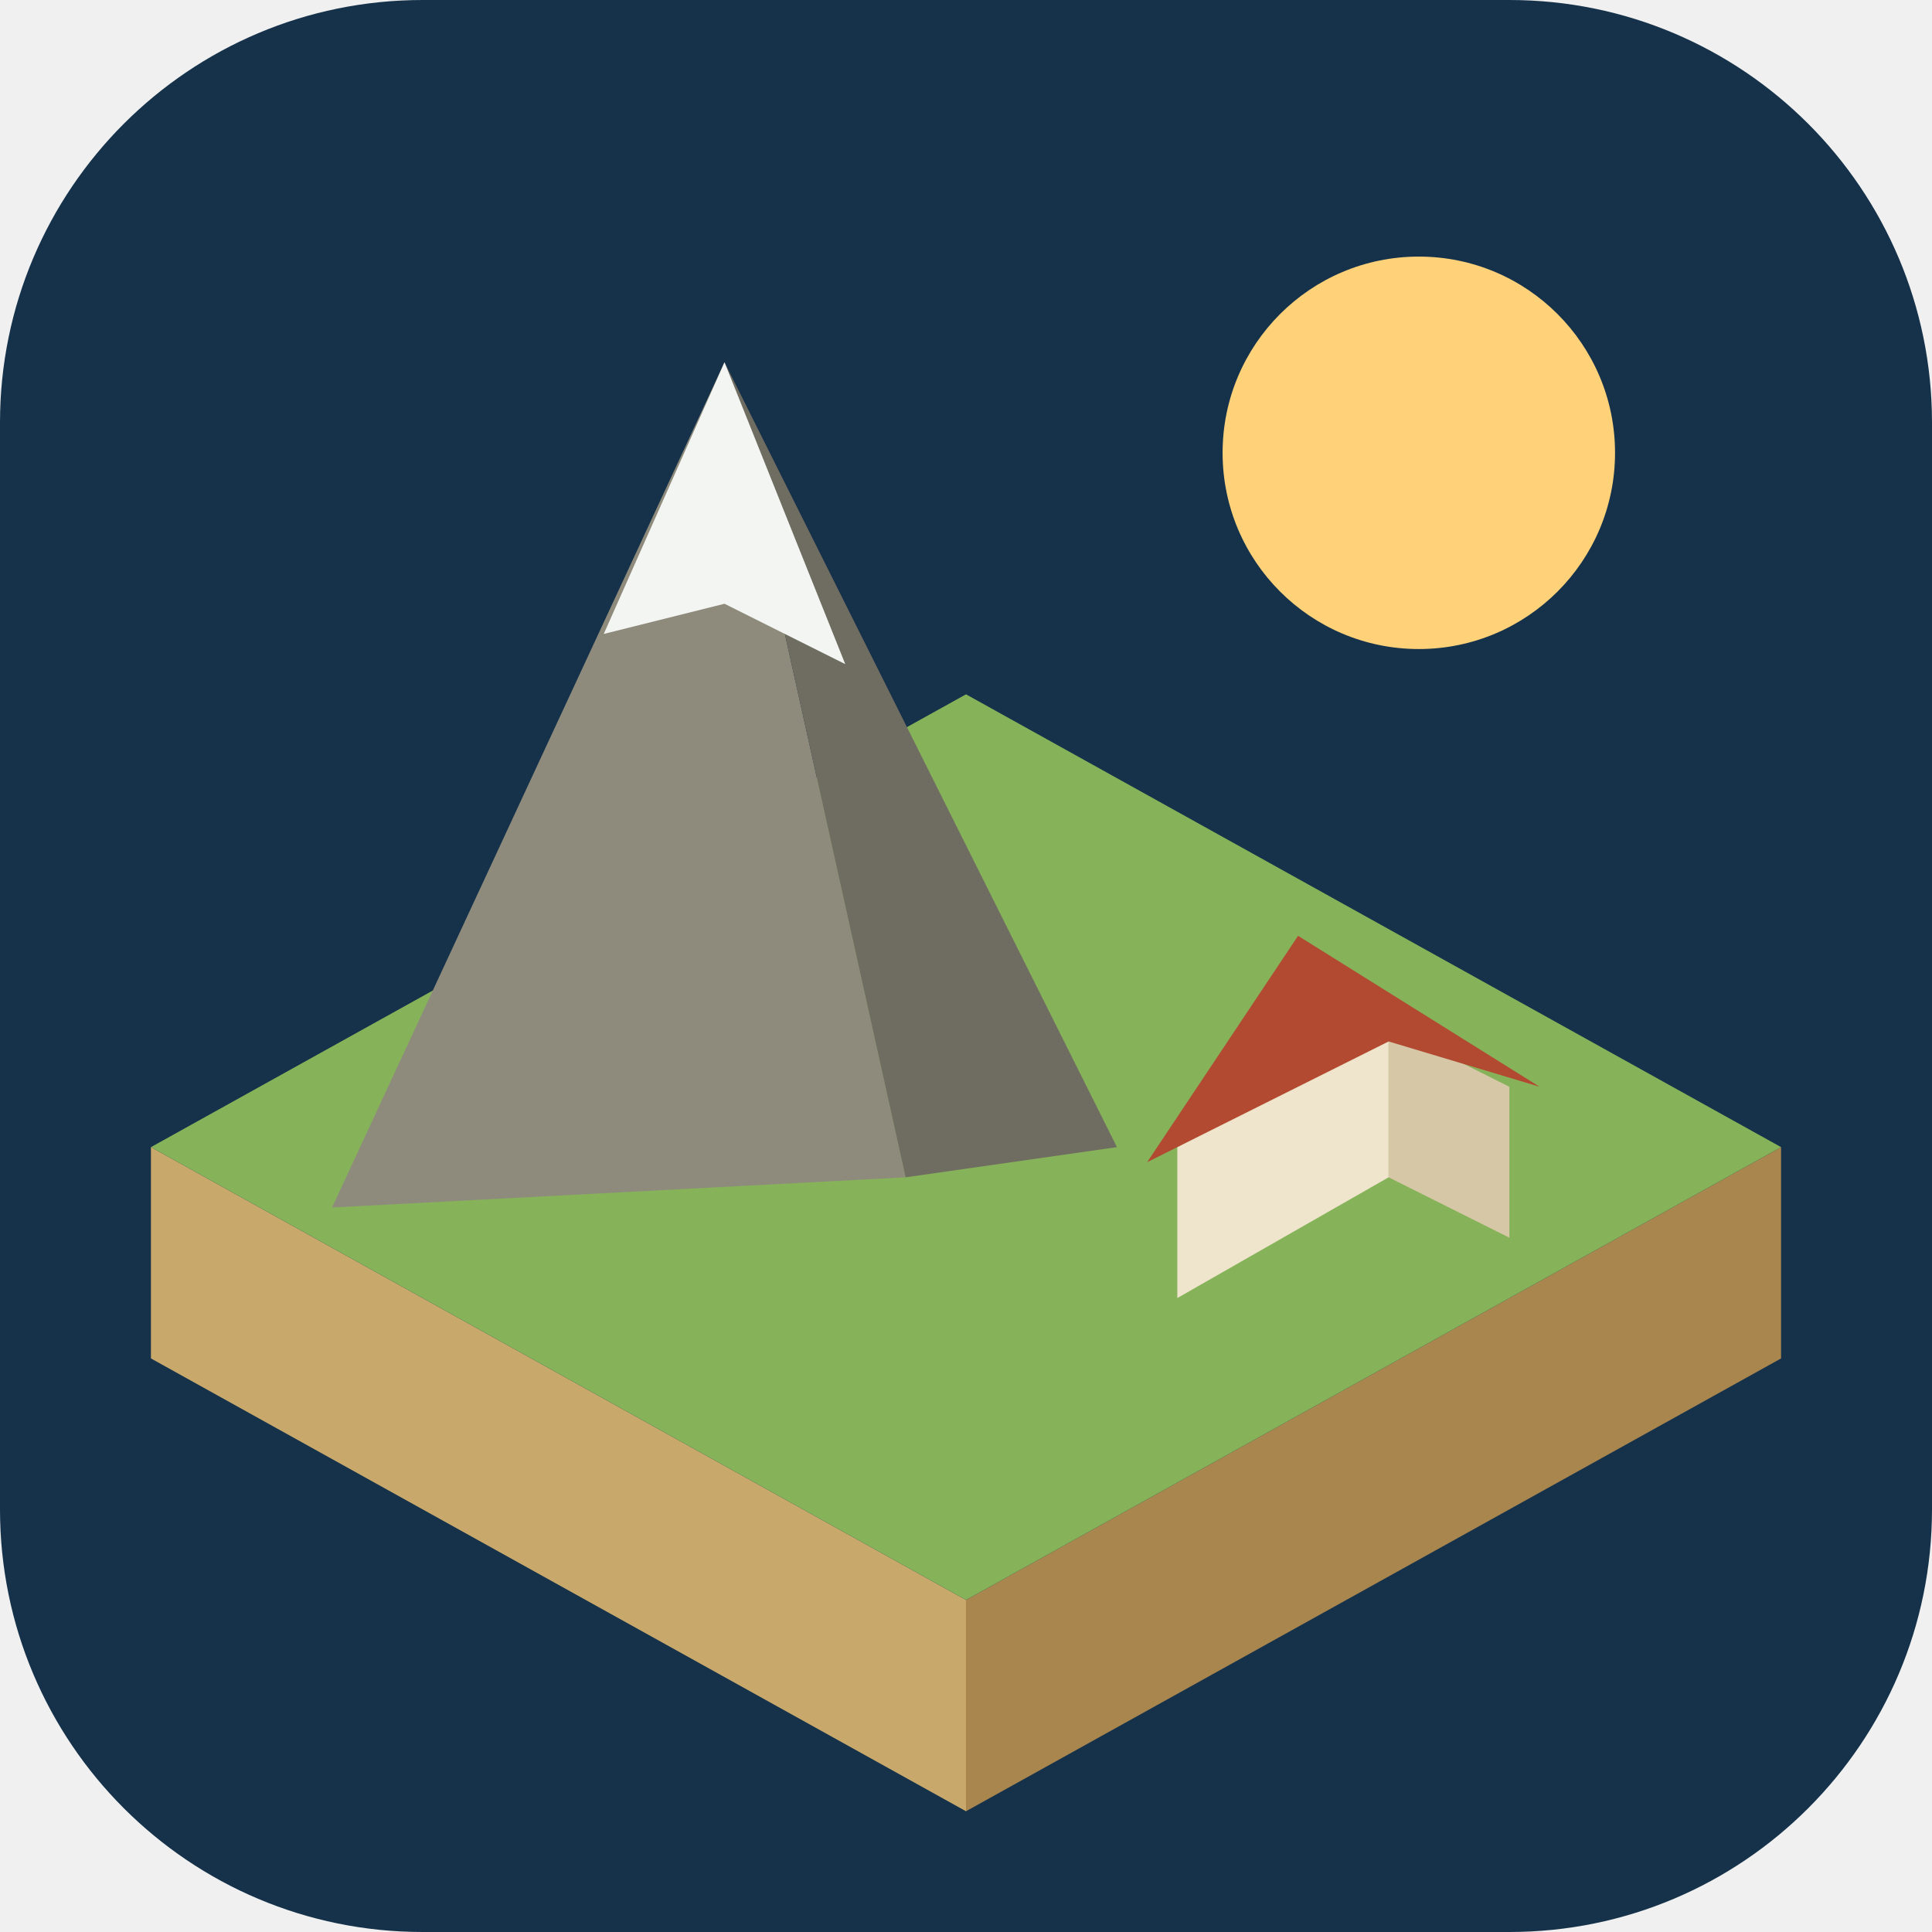
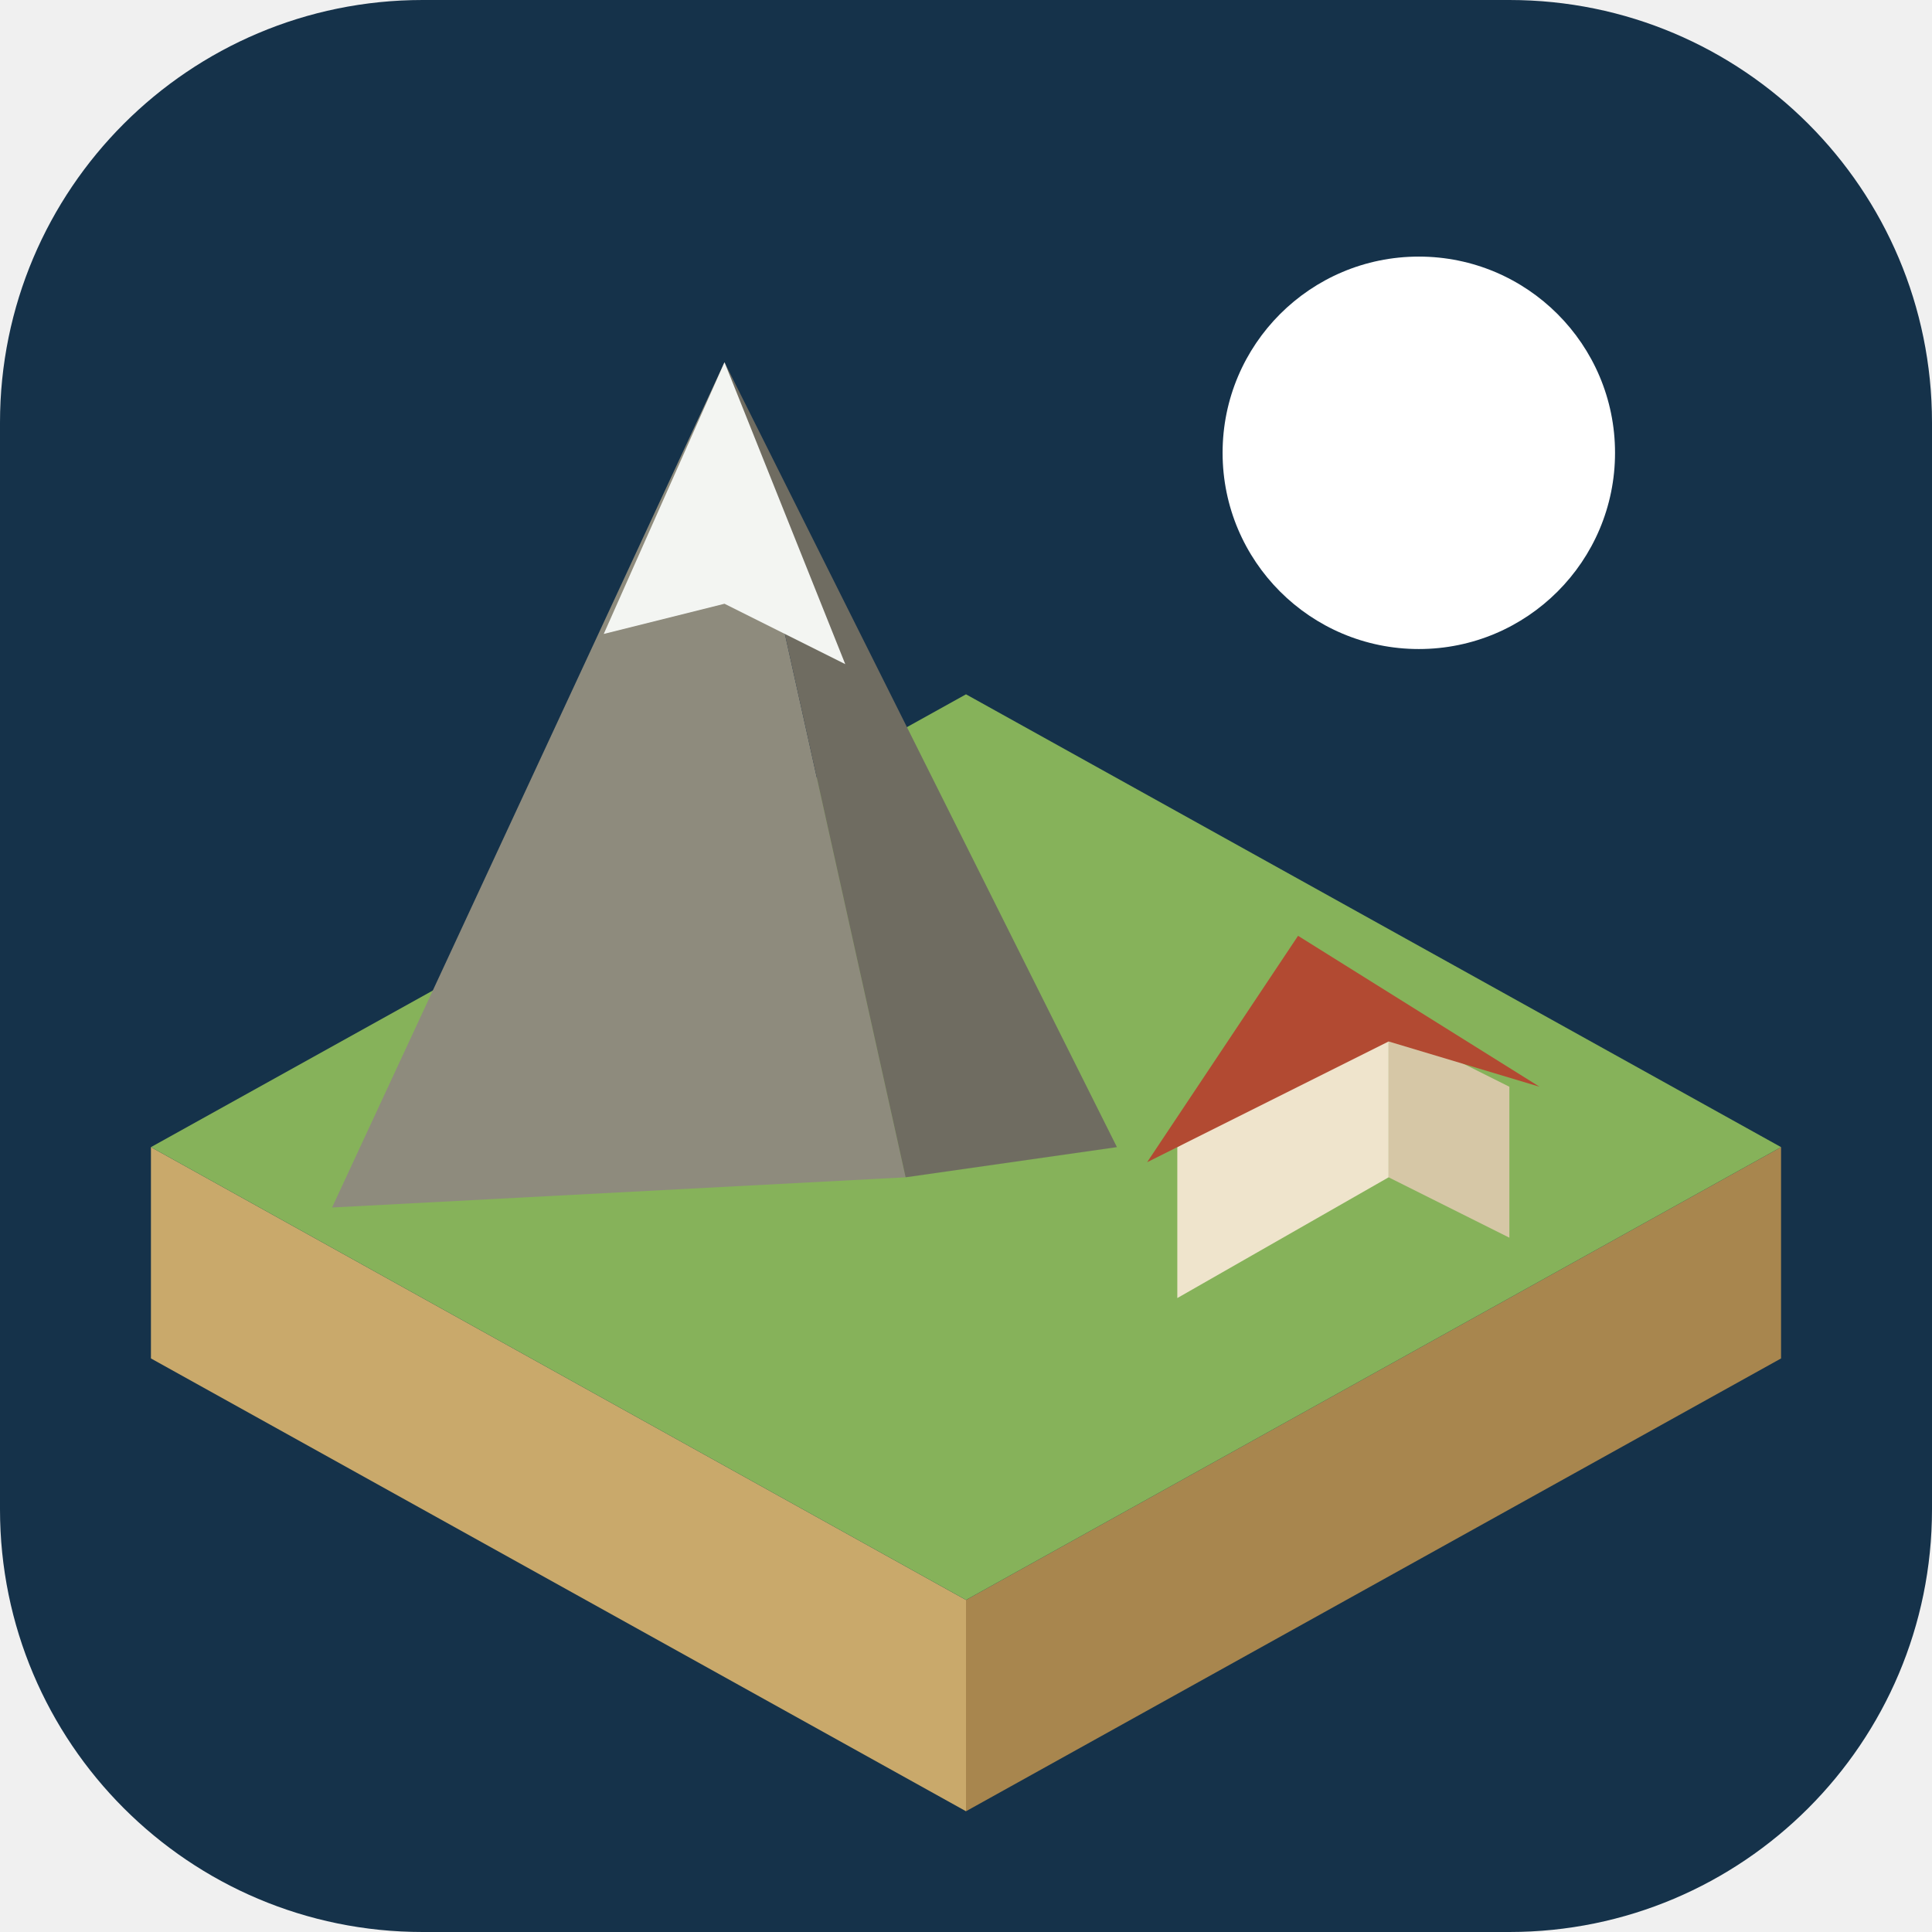
<svg xmlns="http://www.w3.org/2000/svg" viewBox="0 0 64 64">
  <rect width="64" height="64" rx="14" fill="#15324a" />
  <polygon points="5,38 32,53 32,60 5,45" fill="#c9a96b" />
  <polygon points="32,53 59,38 59,45 32,60" fill="#a8864e" />
  <polygon points="5,38 32,23 59,38 32,53" fill="#86b25a" />
  <polygon points="11,40 24,12 30,39" fill="#8e8b7d" />
  <polygon points="24,12 37,38 30,39" fill="#6f6c61" />
  <polygon points="24,12 20,21 24,20 28,22" fill="#f3f5f2" />
  <polygon points="39,43 46,39 46,34 39,38" fill="#efe4cc" />
  <polygon points="46,39 50,41 50,36 46,34" fill="#d6c7a6" />
  <polygon points="38,38.5 43,31 51,36 46,34.5" fill="#b24a32" />
-   <circle cx="47" cy="15" r="6.5" fill="#ffd27a" />
+   <circle cx="47" cy="15" r="6.5" fill="#ffffff" />
</svg>
